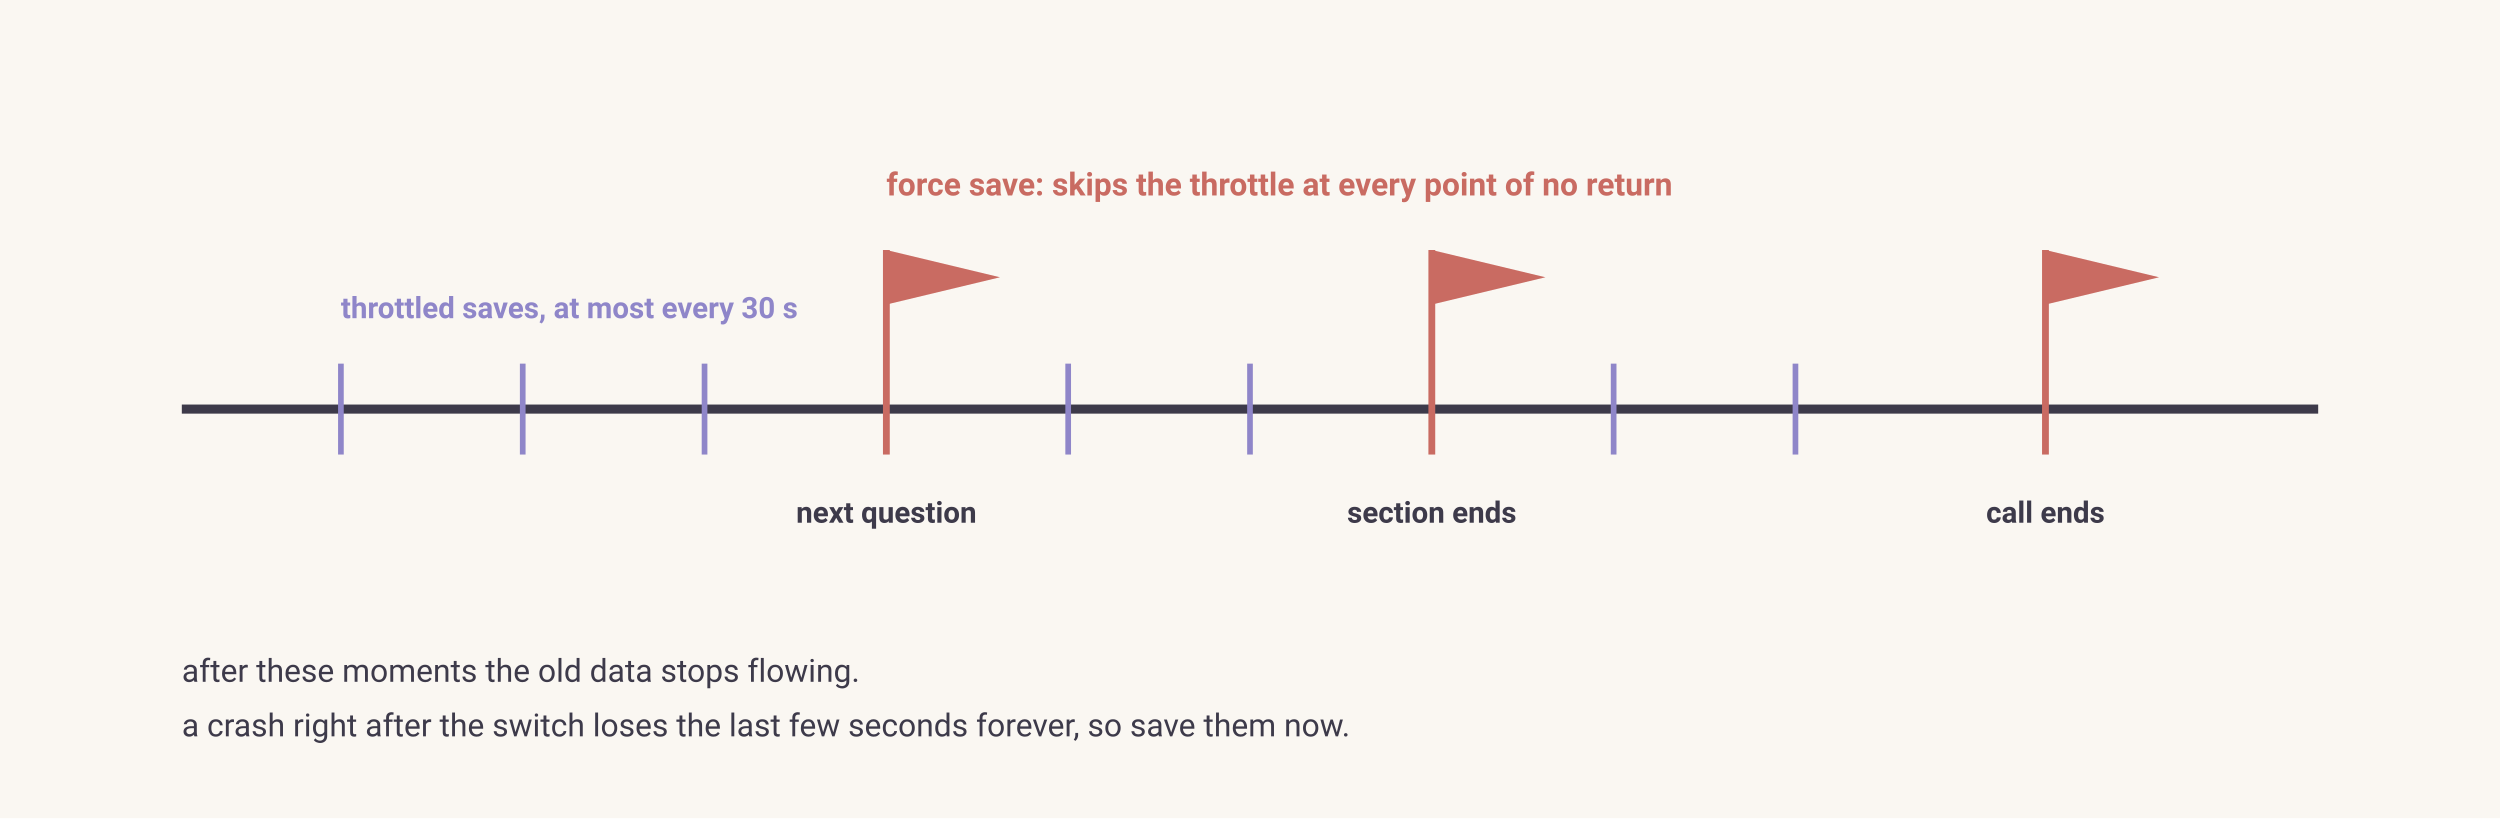
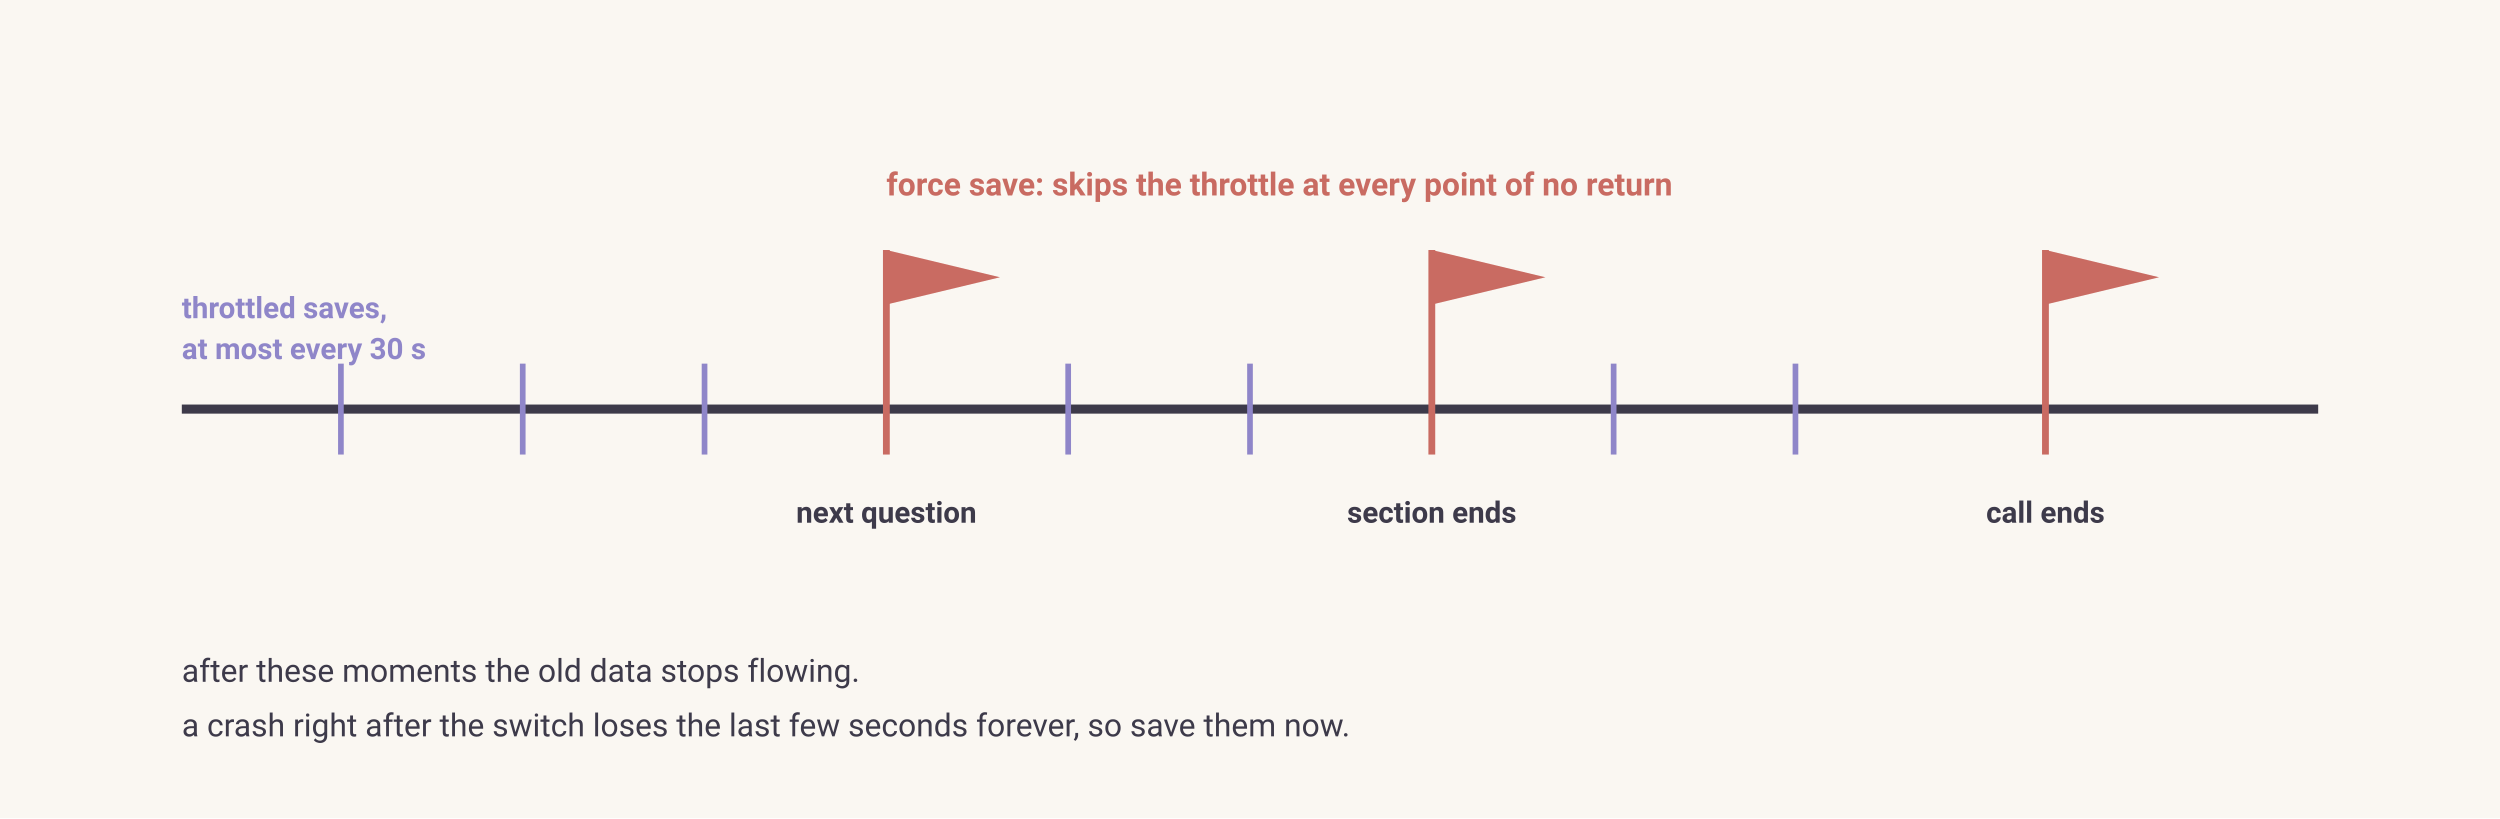
<svg xmlns="http://www.w3.org/2000/svg" viewBox="0 0 1100 360" font-family="-apple-system, BlinkMacSystemFont, 'Segoe UI', Roboto, Helvetica, Arial, sans-serif">
  <rect width="1100" height="360" fill="#faf7f2" />
  <line x1="80" y1="180" x2="1020" y2="180" stroke="#3d3a4a" stroke-width="4" />
  <g stroke="#8f86c9" stroke-width="2.5">
    <line x1="150" y1="160" x2="150" y2="200" />
    <line x1="230" y1="160" x2="230" y2="200" />
    <line x1="310" y1="160" x2="310" y2="200" />
    <line x1="470" y1="160" x2="470" y2="200" />
    <line x1="550" y1="160" x2="550" y2="200" />
    <line x1="710" y1="160" x2="710" y2="200" />
    <line x1="790" y1="160" x2="790" y2="200" />
  </g>
-   <text x="150" y="140" font-size="13" fill="#8f86c9" font-weight="600">throttled saves, at most every 30 s</text>
+   <text x="80" y="140" font-size="13" fill="#8f86c9" font-weight="600">throttled saves,</text>
+   <text x="80" y="158" font-size="13" fill="#8f86c9" font-weight="600">at most every 30 s</text>
  <g>
    <line x1="390" y1="110" x2="390" y2="200" stroke="#c96b62" stroke-width="3" />
    <path d="M 390 110 L 440 122 L 390 134 Z" fill="#c96b62" />
    <text x="390" y="230" text-anchor="middle" font-size="13" fill="#3d3a4a" font-weight="600">next question</text>
    <line x1="630" y1="110" x2="630" y2="200" stroke="#c96b62" stroke-width="3" />
    <path d="M 630 110 L 680 122 L 630 134 Z" fill="#c96b62" />
    <text x="630" y="230" text-anchor="middle" font-size="13" fill="#3d3a4a" font-weight="600">section ends</text>
    <line x1="900" y1="110" x2="900" y2="200" stroke="#c96b62" stroke-width="3" />
    <path d="M 900 110 L 950 122 L 900 134 Z" fill="#c96b62" />
    <text x="900" y="230" text-anchor="middle" font-size="13" fill="#3d3a4a" font-weight="600">call ends</text>
  </g>
  <text x="390" y="86" font-size="14" fill="#c96b62" font-weight="600">force save: skips the throttle at every point of no return</text>
  <text x="80" y="300" font-size="14" fill="#3d3a4a">after these moments the old data stops flowing.</text>
  <text x="80" y="324" font-size="14" fill="#3d3a4a">a crash right after the switch loses the last few seconds forever, so save them now.</text>
</svg>
